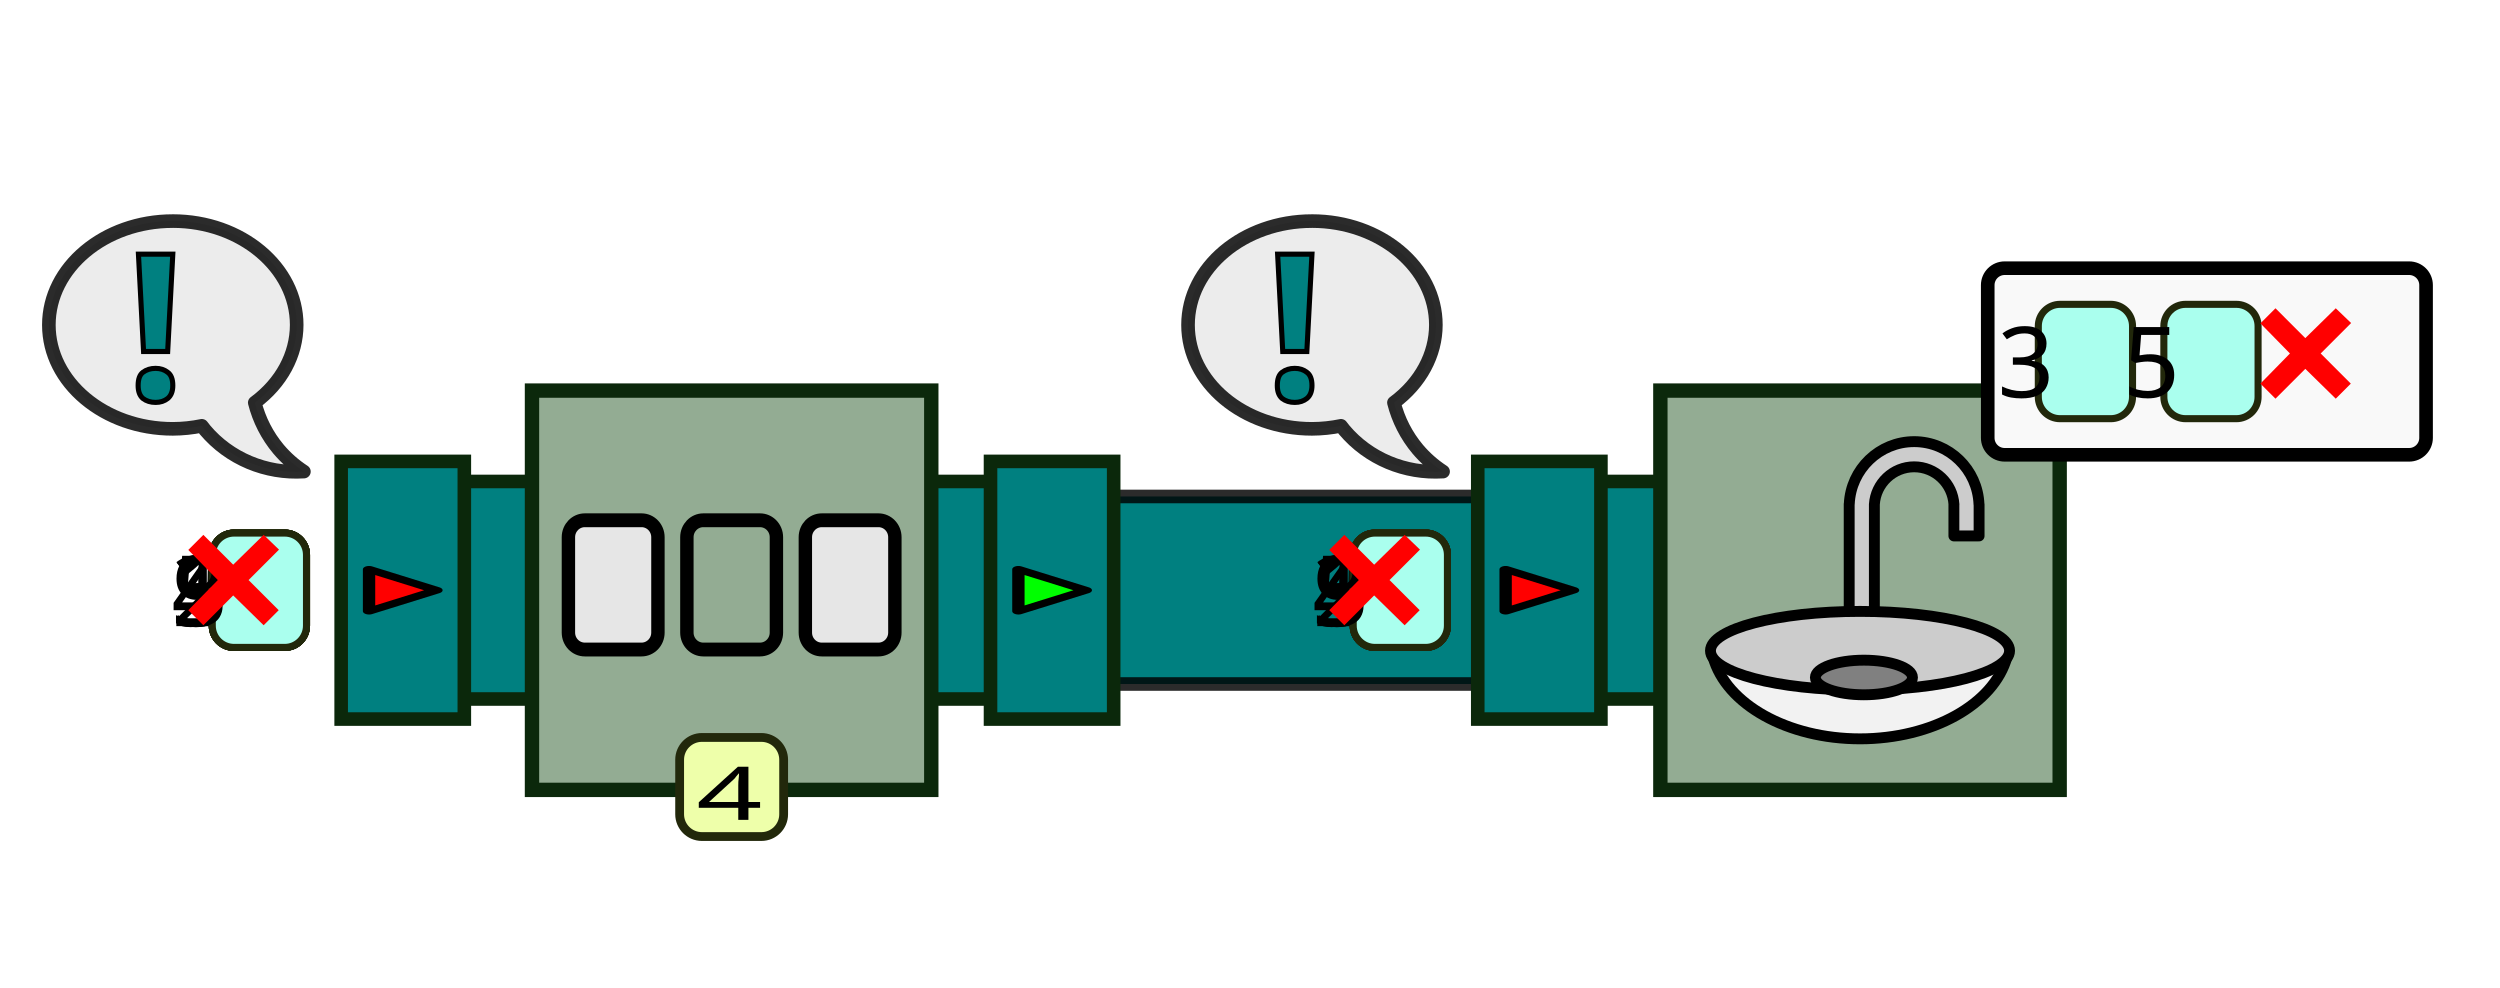
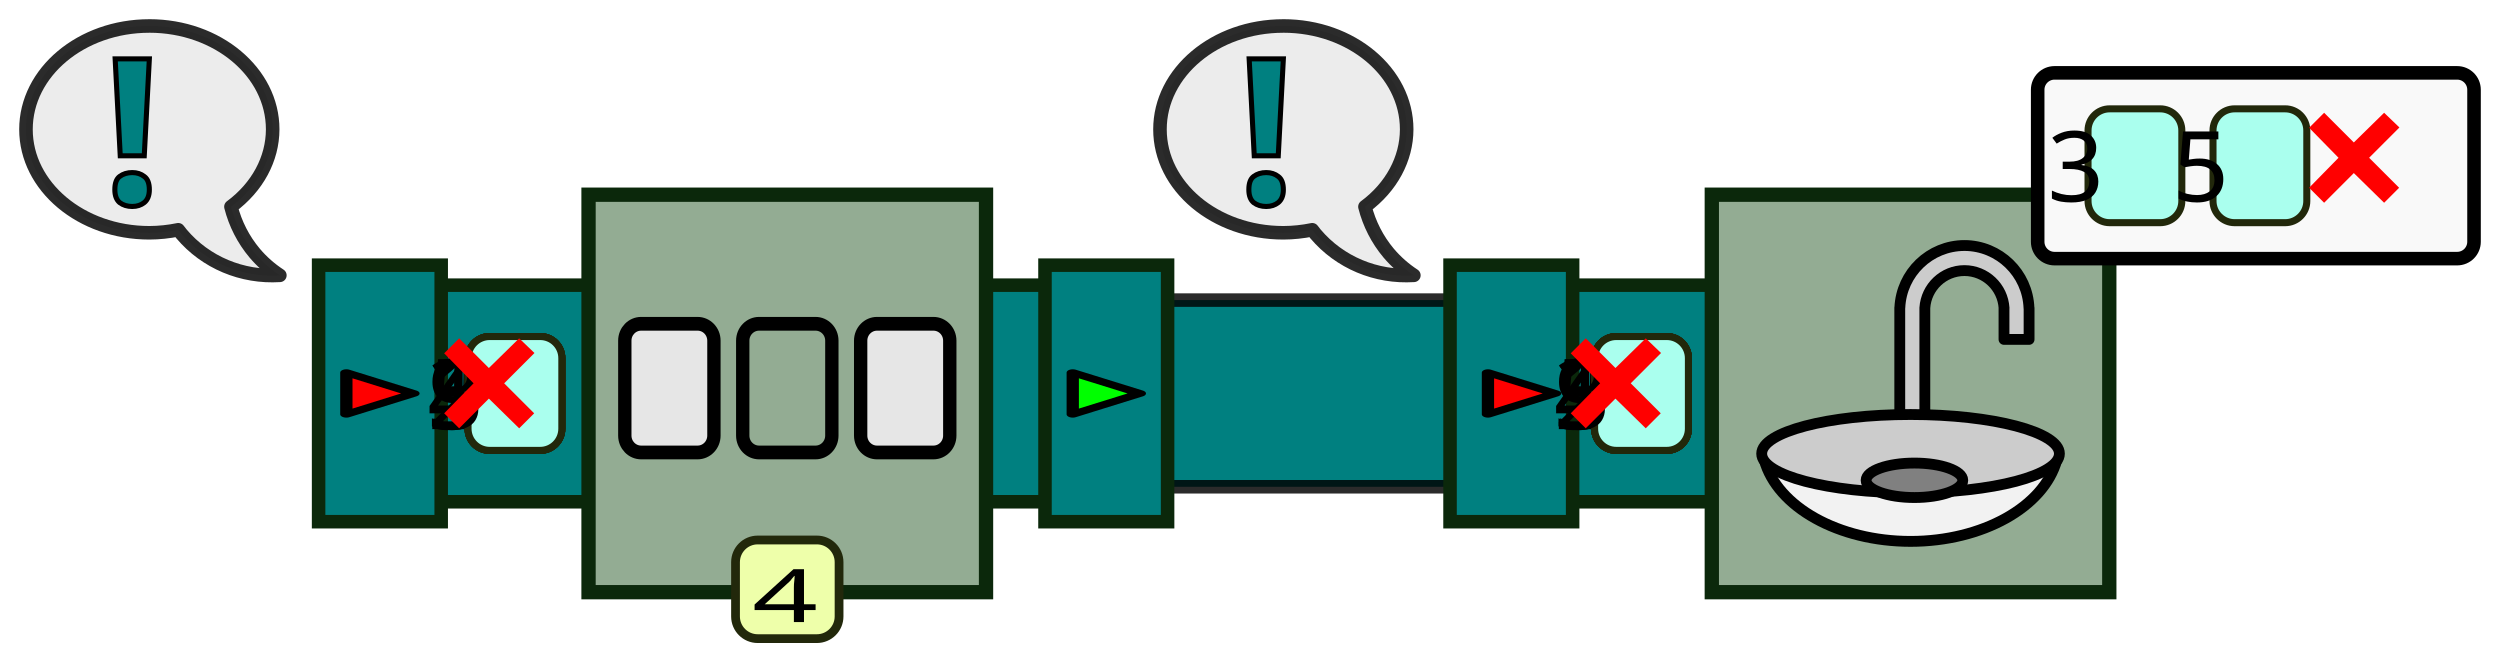
- <svg xmlns="http://www.w3.org/2000/svg" width="129.626mm" height="51.182mm" viewBox="0 0 129.626 51.182" version="1.1" id="svg1133">
+ <svg xmlns="http://www.w3.org/2000/svg" width="130.217mm" height="34.492mm" viewBox="0 0 130.217 34.492" version="1.1" id="svg1133">
  <defs id="defs1127" />
-   <g id="layer2" transform="translate(-4.463446,-5.111204)">
+   <g id="layer2" transform="translate(-1.391818,-15.22185)">
    <text xml:space="preserve" style="font-style:normal;font-weight:normal;font-size:3.693px;line-height:1.25;font-family:sans-serif;letter-spacing:0px;word-spacing:0px;fill:#000000;fill-opacity:1;stroke:none;stroke-width:0.265" x="162.525" y="8.779" id="text7358">
      <tspan x="162.525" y="8.779" style="stroke-width:0.265" id="tspan7851">BG</tspan>
      <tspan x="162.525" y="13.396" style="stroke-width:0.265" id="tspan4185">+Push0,V03</tspan>
      <tspan x="162.525" y="18.012" style="stroke-width:0.265" id="tspan4193">BG,Push0,Push1,V13</tspan>
      <tspan x="162.525" y="22.629" style="stroke-width:0.265" id="tspan4187">BG,Q0</tspan>
      <tspan x="162.525" y="27.245" style="stroke-width:0.265" id="tspan4189">+Push0,V01</tspan>
      <tspan x="162.525" y="31.862" style="stroke-width:0.265" id="tspan4191">BG,Q0</tspan>
      <tspan x="162.525" y="36.478" style="stroke-width:0.265" id="tspan4203">+Push0,V04</tspan>
      <tspan x="162.525" y="41.095" style="stroke-width:0.265" id="tspan4209">BG,Q0</tspan>
      <tspan x="162.525" y="45.712" style="stroke-width:0.265" id="tspan4211">+Push0,V01</tspan>
      <tspan x="162.525" y="50.328" style="stroke-width:0.265" id="tspan4213">BG,Q0</tspan>
      <tspan x="162.525" y="54.945" style="stroke-width:0.265" id="tspan4215">+Push0,V05</tspan>
      <tspan x="162.525" y="59.561" style="stroke-width:0.265" id="tspan4217">BG,Q0,Push0,Push1,V15</tspan>
      <tspan x="162.525" y="64.178" style="stroke-width:0.265" id="tspan4240">BG,Q0,Q1</tspan>
      <tspan x="162.525" y="68.794" style="stroke-width:0.265" id="tspan4242">+Push0,V09</tspan>
      <tspan x="162.525" y="73.411" style="stroke-width:0.265" id="tspan4246">BG,Q0,Q1</tspan>
      <tspan x="162.525" y="78.027" style="stroke-width:0.265" id="tspan4244">+Push0,V02</tspan>
      <tspan x="162.525" y="82.644" style="stroke-width:0.265" id="tspan4252">BG,Q0,Q1</tspan>
      <tspan x="162.525" y="87.26" style="stroke-width:0.265" id="tspan4258">+Push0,V0X</tspan>
      <tspan x="162.525" y="91.877" style="stroke-width:0.265" id="tspan4262">BG,Q0,Q1,Push0,Push1,V1X</tspan>
      <tspan x="162.525" y="96.494" style="stroke-width:0.265" id="tspan4268">BG,Q0,Q1,Q2</tspan>
    </text>
  </g>
-   <g id="layer1" transform="translate(-4.463446,-111.6112)" style="display:inline">
+   <g id="layer1" transform="translate(-1.391818,-121.7218)" style="display:inline">
    <rect style="opacity:1;fill:#008080;fill-opacity:1;stroke:#000000;stroke-width:0.706;stroke-linejoin:round;stroke-miterlimit:4;stroke-dasharray:none;stroke-dashoffset:0;stroke-opacity:0.832" id="rect7299" width="43.646" height="9.724" x="58.176" y="137.353" rx="1.795" ry="0.815" />
-     <g id="g17450" transform="matrix(0.2822222,0,0,0.2822222,67.24653,-57.41387)" style="display:inline;fill:#008080;fill-opacity:1">
-       <rect style="color:#000000;display:inline;overflow:visible;visibility:visible;fill:#008080;fill-opacity:1;fill-rule:nonzero;stroke:#0b280b;stroke-width:2.496;stroke-miterlimit:4;stroke-dasharray:none;stroke-dashoffset:0;marker:none;enable-background:accumulate" id="rect17452" width="39.971" height="77.252" x="687.362" y="-140.576" transform="rotate(90)" />
-       <rect y="-71.664" x="683.676" height="22.627" width="47.344" id="rect17454" style="color:#000000;display:inline;overflow:visible;visibility:visible;fill:#008080;fill-opacity:1;fill-rule:nonzero;stroke:#0b280b;stroke-width:2.496;stroke-miterlimit:4;stroke-dasharray:none;stroke-dashoffset:0;marker:none;enable-background:accumulate" transform="rotate(90)" />
-     </g>
-     <path style="display:inline;opacity:1;fill:#ff0000;fill-opacity:1;stroke:#000000;stroke-width:7.472;stroke-linecap:round;stroke-linejoin:round;stroke-miterlimit:4;stroke-dasharray:none;stroke-dashoffset:0;stroke-opacity:1" id="path17464" d="m 57.127,378.819 -47.11,0 23.555,-40.799 z" transform="matrix(0,0.04611835,-0.08565179,0,114.9781,140.6673)" />
-     <path style="color:#000000;display:inline;overflow:visible;visibility:visible;fill:#93ac93;fill-opacity:1;fill-rule:nonzero;stroke:#0b280b;stroke-width:0.745;stroke-miterlimit:4;stroke-dasharray:none;stroke-dashoffset:0;marker:none;enable-background:accumulate" d="m 90.554,131.863 v 20.704 h 2.348 16.392 1.964 v -20.704 h -1.964 -16.392 z" id="path17466" />
    <g style="display:inline;fill:#008080;fill-opacity:1" transform="matrix(0.2822222,0,0,0.2822222,8.739854,-57.41387)" id="g1208">
      <rect style="color:#000000;display:inline;overflow:visible;visibility:visible;fill:#008080;fill-opacity:1;fill-rule:nonzero;stroke:#0b280b;stroke-width:2.496;stroke-miterlimit:4;stroke-dasharray:none;stroke-dashoffset:0;marker:none;enable-background:accumulate" id="rect1204" width="39.971" height="77.252" x="687.362" y="97.915" transform="matrix(0,1,1,0,0,0)" />
      <rect y="166.827" x="683.676" height="22.627" width="47.344" id="rect1206" style="color:#000000;display:inline;overflow:visible;visibility:visible;fill:#008080;fill-opacity:1;fill-rule:nonzero;stroke:#0b280b;stroke-width:2.496;stroke-miterlimit:4;stroke-dasharray:none;stroke-dashoffset:0;marker:none;enable-background:accumulate" transform="matrix(0,1,1,0,0,0)" />
    </g>
-     <path style="display:inline;opacity:1;fill:#00ff00;fill-opacity:1;stroke:#000000;stroke-width:7.472;stroke-linecap:round;stroke-linejoin:round;stroke-miterlimit:4;stroke-dasharray:none;stroke-dashoffset:0;stroke-opacity:1" id="path1210" d="m 57.127,378.819 -47.11,0 23.555,-40.799 z" transform="matrix(0,0.04611835,-0.08565179,0,89.71435,140.6673)" />
-     <g style="display:inline;fill:#008080;fill-opacity:1" transform="matrix(0.2822222,0,0,0.2822222,8.313602,-57.41387)" id="g3133">
+     <g style="display:inline;fill:#008080;fill-opacity:1" transform="matrix(0.2822222,0,0,0.2822222,4.147279,-57.41387)" id="g3133">
      <rect transform="rotate(90)" y="-140.576" x="687.362" height="77.252" width="39.971" id="rect3129" style="color:#000000;display:inline;overflow:visible;visibility:visible;fill:#008080;fill-opacity:1;fill-rule:nonzero;stroke:#0b280b;stroke-width:2.496;stroke-miterlimit:4;stroke-dasharray:none;stroke-dashoffset:0;marker:none;enable-background:accumulate" />
      <rect transform="rotate(90)" style="color:#000000;display:inline;overflow:visible;visibility:visible;fill:#008080;fill-opacity:1;fill-rule:nonzero;stroke:#0b280b;stroke-width:2.496;stroke-miterlimit:4;stroke-dasharray:none;stroke-dashoffset:0;marker:none;enable-background:accumulate" id="rect3131" width="47.344" height="22.627" x="683.676" y="-71.664" />
    </g>
    <path id="path1214" d="m 32.047,131.863 v 20.704 h 2.348 16.392 1.964 v -20.704 h -1.964 -16.392 z" style="color:#000000;display:inline;overflow:visible;visibility:visible;fill:#93ac93;fill-opacity:1;fill-rule:nonzero;stroke:#0b280b;stroke-width:0.745;stroke-miterlimit:4;stroke-dasharray:none;stroke-dashoffset:0;marker:none;enable-background:accumulate" />
+     <g id="g17450" transform="matrix(0.2822222,0,0,0.2822222,63.08021,-57.41387)" style="display:inline;fill:#008080;fill-opacity:1">
+       <rect style="color:#000000;display:inline;overflow:visible;visibility:visible;fill:#008080;fill-opacity:1;fill-rule:nonzero;stroke:#0b280b;stroke-width:2.496;stroke-miterlimit:4;stroke-dasharray:none;stroke-dashoffset:0;marker:none;enable-background:accumulate" id="rect17452" width="39.971" height="77.252" x="687.362" y="-140.576" transform="rotate(90)" />
+       <rect y="-71.664" x="683.676" height="22.627" width="47.344" id="rect17454" style="color:#000000;display:inline;overflow:visible;visibility:visible;fill:#008080;fill-opacity:1;fill-rule:nonzero;stroke:#0b280b;stroke-width:2.496;stroke-miterlimit:4;stroke-dasharray:none;stroke-dashoffset:0;marker:none;enable-background:accumulate" transform="rotate(90)" />
+     </g>
+     <path style="display:inline;opacity:1;fill:#ff0000;fill-opacity:1;stroke:#000000;stroke-width:7.472;stroke-linecap:round;stroke-linejoin:round;stroke-miterlimit:4;stroke-dasharray:none;stroke-dashoffset:0;stroke-opacity:1" id="path17464" d="m 57.127,378.819 -47.11,0 23.555,-40.799 z" transform="matrix(0,0.04611835,-0.08565179,0,111.3409,140.6673)" />
+     <path transform="matrix(0,0.04611835,-0.08565179,0,51.8788,140.6673)" d="m 57.127,378.819 -47.11,0 23.555,-40.799 z" id="path3135" style="display:inline;opacity:1;fill:#ff0000;fill-opacity:1;stroke:#000000;stroke-width:7.472;stroke-linecap:round;stroke-linejoin:round;stroke-miterlimit:4;stroke-dasharray:none;stroke-dashoffset:0;stroke-opacity:1" />
+     <path style="color:#000000;display:inline;overflow:visible;visibility:visible;fill:#93ac93;fill-opacity:1;fill-rule:nonzero;stroke:#0b280b;stroke-width:0.745;stroke-miterlimit:4;stroke-dasharray:none;stroke-dashoffset:0;marker:none;enable-background:accumulate" d="m 90.554,131.863 v 20.704 h 2.348 16.392 1.964 v -20.704 h -1.964 -16.392 z" id="path17466" />
+     <path style="display:inline;opacity:1;fill:#00ff00;fill-opacity:1;stroke:#000000;stroke-width:7.472;stroke-linecap:round;stroke-linejoin:round;stroke-miterlimit:4;stroke-dasharray:none;stroke-dashoffset:0;stroke-opacity:1" id="path1210" d="m 57.127,378.819 -47.11,0 23.555,-40.799 z" transform="matrix(0,0.04611835,-0.08565179,0,89.71435,140.6673)" />
    <rect y="149.848" x="39.703" height="5.138" width="5.393" id="rect17478" style="fill:#eeffaa;fill-opacity:1;stroke:#22280b;stroke-width:0.457;stroke-miterlimit:4;stroke-dasharray:none;stroke-dashoffset:0;stroke-opacity:1" ry="1.155" />
    <text xml:space="preserve" style="font-style:normal;font-weight:normal;font-size:2.745px;line-height:0%;font-family:sans-serif;letter-spacing:0px;word-spacing:0px;fill:#000000;fill-opacity:1;stroke:none;stroke-width:0.229" x="32.522" y="192.295" id="text17480" transform="scale(1.247684,0.8014852)">
      <tspan style="font-style:normal;font-variant:normal;font-weight:normal;font-stretch:normal;font-size:4.793px;line-height:1.25;font-family:sans-serif;-inkscape-font-specification:sans-serif;stroke-width:0.229" id="tspan17482" x="32.522" y="192.295">4</tspan>
    </text>
    <g transform="matrix(0.1612761,0,0,0.1607164,-106.1339,-86.56122)" style="display:inline;stroke-width:2.5;stroke-miterlimit:4;stroke-dasharray:none" id="g27393">
      <g style="stroke-width:1.83;stroke-miterlimit:4;stroke-dasharray:none" transform="matrix(1.343101,0,0,1.390092,-163.7584,761.157)" id="g27395">
        <rect style="opacity:1;fill:#e6e6e6;fill-opacity:1;stroke:#000000;stroke-width:3.207;stroke-linecap:round;stroke-linejoin:round;stroke-miterlimit:4;stroke-dasharray:none;stroke-dashoffset:0;stroke-opacity:1" id="rect27397" width="21.429" height="30" x="768.571" y="460.219" ry="3.929" />
        <rect ry="3.929" y="460.219" x="796.929" height="30" width="21.429" id="rect27399" style="opacity:1;fill:none;fill-opacity:1;stroke:#000000;stroke-width:3.207;stroke-linecap:round;stroke-linejoin:round;stroke-miterlimit:4;stroke-dasharray:none;stroke-dashoffset:0;stroke-opacity:1" />
        <rect style="opacity:1;fill:#e6e6e6;fill-opacity:1;stroke:#000000;stroke-width:3.207;stroke-linecap:round;stroke-linejoin:round;stroke-miterlimit:4;stroke-dasharray:none;stroke-dashoffset:0;stroke-opacity:1" id="rect27401" width="21.429" height="30" x="825.286" y="460.219" ry="3.929" />
      </g>
    </g>
-     <path transform="matrix(0,0.04611835,-0.08565179,0,56.04513,140.6673)" d="m 57.127,378.819 -47.11,0 23.555,-40.799 z" id="path3135" style="display:inline;opacity:1;fill:#ff0000;fill-opacity:1;stroke:#000000;stroke-width:7.472;stroke-linecap:round;stroke-linejoin:round;stroke-miterlimit:4;stroke-dasharray:none;stroke-dashoffset:0;stroke-opacity:1" />
    <rect style="display:inline;opacity:1;fill:#f9f9f9;fill-opacity:1;stroke:#000000;stroke-width:0.706;stroke-linecap:round;stroke-linejoin:round;stroke-miterlimit:4;stroke-dasharray:none;stroke-dashoffset:0;stroke-opacity:1" id="rect5412" width="22.728" height="9.676" x="107.528" y="125.517" ry="0.878" />
    <g style="display:inline" id="g22851" transform="matrix(0.3584663,0,0,0.3584876,8.944209,170.4661)">
      <path id="path22809" d="m 235.284,-69.146 a 21.63,14.453 0 0 0 21.262,11.835 21.63,14.453 0 0 0 21.256,-11.835 z" style="opacity:1;fill:#f2f2f2;fill-opacity:1;stroke:#000000;stroke-width:1.575;stroke-linecap:round;stroke-linejoin:round;stroke-miterlimit:4;stroke-dasharray:none;stroke-dashoffset:0;stroke-opacity:1" />
      <path id="path22840" d="m 264.371,-100.299 a 9.399,9.446 0 0 0 -9.383,9.029 h -0.012 v 0.303 16.756 h 3.643 v -17.016 a 5.776,5.804 0 0 1 5.752,-5.43 5.776,5.804 0 0 1 5.76,5.455 h -0.01 v 4.543 h 3.645 v -4.309 -0.234 h -0.014 a 9.399,9.446 0 0 0 -9.381,-9.098 z" style="opacity:1;fill:#cccccc;fill-opacity:1;stroke:#000000;stroke-width:1.575;stroke-linecap:round;stroke-linejoin:round;stroke-miterlimit:4;stroke-dasharray:none;stroke-dashoffset:0;stroke-opacity:1" />
      <ellipse style="opacity:1;fill:#cccccc;fill-opacity:1;stroke:#000000;stroke-width:1.575;stroke-linecap:round;stroke-linejoin:round;stroke-miterlimit:4;stroke-dasharray:none;stroke-dashoffset:0;stroke-opacity:1" id="ellipse22811" cx="256.543" cy="-70.056" rx="21.63" ry="5.69" />
      <ellipse ry="2.504" rx="7.021" cy="-66.187" cx="257.109" id="ellipse22846" style="opacity:1;fill:#808080;fill-opacity:1;stroke:#000000;stroke-width:1.575;stroke-linecap:round;stroke-linejoin:round;stroke-miterlimit:4;stroke-dasharray:none;stroke-dashoffset:0;stroke-opacity:1" />
    </g>
  </g>
-   <g id="layer5">
+   <g id="layer5" transform="translate(3.071627,-10.11065)">
    <g id="g6012" transform="matrix(0.2822222,0,0,0.2822222,15.30387,-349.4674)">
      <rect ry="3.993" style="fill:#aaffee;fill-opacity:1;stroke:#22280b;stroke-width:1.3;stroke-miterlimit:4;stroke-dasharray:none;stroke-dashoffset:0;stroke-opacity:1" id="rect6003" width="17.311" height="21.011" x="320.256" y="1294.182" />
      <text id="text6005" y="1316.371" x="327.68" style="font-style:normal;font-weight:normal;line-height:0%;font-family:sans-serif;letter-spacing:0px;word-spacing:0px;fill:#000000;fill-opacity:1;stroke:none;stroke-width:0.709;stroke-miterlimit:4;stroke-dasharray:none" xml:space="preserve" transform="scale(1.003881,0.9961336)">
        <tspan y="1316.371" x="327.68" id="tspan6007" style="font-style:normal;font-size:18.163px;line-height:1.25;font-family:sans-serif;text-align:center;text-anchor:middle;stroke-width:0.709;stroke-miterlimit:4;stroke-dasharray:none">3</tspan>
      </text>
    </g>
  </g>
-   <g id="layer6">
+   <g id="layer6" transform="translate(3.071627,-10.11065)">
    <g transform="matrix(0.2822222,0,0,0.2822222,21.81338,-349.4674)" id="g6017">
      <rect y="1294.182" x="320.256" height="21.011" width="17.311" id="rect6019" style="fill:#aaffee;fill-opacity:1;stroke:#22280b;stroke-width:1.3;stroke-miterlimit:4;stroke-dasharray:none;stroke-dashoffset:0;stroke-opacity:1" ry="3.993" />
      <text transform="scale(1.003881,0.9961336)" xml:space="preserve" style="font-style:normal;font-weight:normal;line-height:0%;font-family:sans-serif;letter-spacing:0px;word-spacing:0px;fill:#000000;fill-opacity:1;stroke:none;stroke-width:0.709;stroke-miterlimit:4;stroke-dasharray:none" x="327.68" y="1316.371" id="text6021">
        <tspan style="font-style:normal;font-size:18.163px;line-height:1.25;font-family:sans-serif;text-align:center;text-anchor:middle;stroke-width:0.709;stroke-miterlimit:4;stroke-dasharray:none" id="tspan6023" x="327.68" y="1316.371">5</tspan>
      </text>
    </g>
  </g>
-   <g id="layer10" style="display:inline">
+   <g id="layer10" style="display:inline" transform="translate(3.071627,-10.11065)">
    <text xml:space="preserve" style="font-style:normal;font-weight:normal;font-size:10.583px;line-height:1.25;font-family:sans-serif;letter-spacing:0px;word-spacing:0px;display:inline;fill:#ff0000;fill-opacity:1;stroke:none;stroke-width:0.265" x="116.533" y="22.062" id="text7894-0-3">
      <tspan id="tspan7892-2-5" x="116.533" y="22.062" style="font-weight:bold;fill:#ff0000;stroke-width:0.265">×</tspan>
    </text>
  </g>
-   <g id="layer3" transform="translate(-4.463446,-5.111204)">
-     <g id="g3157-3" transform="translate(-75.37001)">
+   <g id="layer3" transform="translate(-1.391818,-15.22185)">
+     <g id="g3157-3" transform="translate(-79.62224)">
      <path id="path7341-6-6" d="m 88.792,16.575 a 6.426,5.386 0 0 0 -6.425,5.386 6.426,5.386 0 0 0 6.425,5.386 6.426,5.386 0 0 0 1.507,-0.157 6.237,6.426 49.841 0 0 0.173,0.221 6.237,6.426 49.841 0 0 5.119,2.152 6.237,6.426 49.841 0 1 -1.314,-1.16 6.237,6.426 49.841 0 1 -1.234,-2.414 6.426,5.386 0 0 0 2.174,-4.029 6.426,5.386 0 0 0 -6.426,-5.386 z" style="opacity:1;fill:#ececec;fill-opacity:1;stroke:#000000;stroke-width:0.706;stroke-linejoin:round;stroke-miterlimit:4;stroke-dasharray:none;stroke-dashoffset:0;stroke-opacity:0.832" />
      <text id="text7337-7-7" y="25.835" x="86.386" style="font-style:normal;font-weight:normal;font-size:10.583px;line-height:1.25;font-family:sans-serif;letter-spacing:0px;word-spacing:0px;fill:#008080;fill-opacity:1;stroke:#000000;stroke-width:0.265" xml:space="preserve">
        <tspan style="font-weight:bold;fill:#008080;stroke:#000000;stroke-width:0.265" y="25.835" x="86.386" id="tspan7335-5-5">!</tspan>
      </text>
    </g>
  </g>
-   <g id="layer4" transform="translate(-4.463446,-5.111204)" style="display:inline">
-     <g id="g3157" transform="translate(-16.30344)">
+   <g id="layer4" transform="translate(-1.391818,-15.22185)" style="display:inline">
+     <g id="g3157" transform="translate(-20.55567)">
      <path id="path7341-6" d="m 88.792,16.575 a 6.426,5.386 0 0 0 -6.425,5.386 6.426,5.386 0 0 0 6.425,5.386 6.426,5.386 0 0 0 1.507,-0.157 6.237,6.426 49.841 0 0 0.173,0.221 6.237,6.426 49.841 0 0 5.119,2.152 6.237,6.426 49.841 0 1 -1.314,-1.16 6.237,6.426 49.841 0 1 -1.234,-2.414 6.426,5.386 0 0 0 2.174,-4.029 6.426,5.386 0 0 0 -6.426,-5.386 z" style="opacity:1;fill:#ececec;fill-opacity:1;stroke:#000000;stroke-width:0.706;stroke-linejoin:round;stroke-miterlimit:4;stroke-dasharray:none;stroke-dashoffset:0;stroke-opacity:0.832" />
      <text id="text7337-7" y="25.835" x="86.386" style="font-style:normal;font-weight:normal;font-size:10.583px;line-height:1.25;font-family:sans-serif;letter-spacing:0px;word-spacing:0px;fill:#008080;fill-opacity:1;stroke:#000000;stroke-width:0.265" xml:space="preserve">
        <tspan style="font-weight:bold;fill:#008080;stroke:#000000;stroke-width:0.265" y="25.835" x="86.386" id="tspan7335-5">!</tspan>
      </text>
    </g>
  </g>
-   <g style="display:inline" id="g7596" transform="translate(-4.463446,-5.111204)">
-     <g transform="matrix(0.2822222,0,0,0.2822222,-74.91368,-332.4962)" id="g7594">
+   <g style="display:inline" id="g7596" transform="translate(-1.391818,-15.22185)">
+     <g transform="matrix(0.2822222,0,0,0.2822222,-64.61312,-332.4962)" id="g7594">
      <rect y="1294.182" x="320.256" height="21.011" width="17.311" id="rect7588" style="fill:#aaffee;fill-opacity:1;stroke:#22280b;stroke-width:1.3;stroke-miterlimit:4;stroke-dasharray:none;stroke-dashoffset:0;stroke-opacity:1" ry="3.993" />
      <text transform="scale(1.003881,0.9961336)" xml:space="preserve" style="font-style:normal;font-weight:normal;line-height:0%;font-family:sans-serif;letter-spacing:0px;word-spacing:0px;fill:#000000;fill-opacity:1;stroke:none;stroke-width:0.709;stroke-miterlimit:4;stroke-dasharray:none" x="327.68" y="1316.371" id="text7592">
        <tspan style="font-style:normal;font-size:18.163px;line-height:1.25;font-family:sans-serif;text-align:center;text-anchor:middle;stroke-width:0.709;stroke-miterlimit:4;stroke-dasharray:none" id="tspan7590" x="327.68" y="1316.371">2</tspan>
      </text>
    </g>
  </g>
-   <g id="g7586" style="display:inline" transform="translate(-4.463446,-5.111204)">
-     <g id="g7584" transform="matrix(0.2822222,0,0,0.2822222,-74.91368,-332.4962)">
+   <g id="g7586" style="display:inline" transform="translate(-1.391818,-15.22185)">
+     <g id="g7584" transform="matrix(0.2822222,0,0,0.2822222,-64.61312,-332.4962)">
      <rect ry="3.993" style="fill:#aaffee;fill-opacity:1;stroke:#22280b;stroke-width:1.3;stroke-miterlimit:4;stroke-dasharray:none;stroke-dashoffset:0;stroke-opacity:1" id="rect7578" width="17.311" height="21.011" x="320.256" y="1294.182" />
      <text id="text7582" y="1316.371" x="327.68" style="font-style:normal;font-weight:normal;line-height:0%;font-family:sans-serif;letter-spacing:0px;word-spacing:0px;fill:#000000;fill-opacity:1;stroke:none;stroke-width:0.709;stroke-miterlimit:4;stroke-dasharray:none" xml:space="preserve" transform="scale(1.003881,0.9961336)">
        <tspan y="1316.371" x="327.68" id="tspan7580" style="font-style:normal;font-size:18.163px;line-height:1.25;font-family:sans-serif;text-align:center;text-anchor:middle;stroke-width:0.709;stroke-miterlimit:4;stroke-dasharray:none">9</tspan>
      </text>
    </g>
  </g>
-   <g style="display:inline" id="g7576" transform="translate(-4.463446,-5.111204)">
-     <g transform="matrix(0.2822222,0,0,0.2822222,-74.91368,-332.4962)" id="g7574">
+   <g style="display:inline" id="g7576" transform="translate(-1.391818,-15.22185)">
+     <g transform="matrix(0.2822222,0,0,0.2822222,-64.61312,-332.4962)" id="g7574">
      <rect y="1294.182" x="320.256" height="21.011" width="17.311" id="rect7568" style="fill:#aaffee;fill-opacity:1;stroke:#22280b;stroke-width:1.3;stroke-miterlimit:4;stroke-dasharray:none;stroke-dashoffset:0;stroke-opacity:1" ry="3.993" />
      <text transform="scale(1.003881,0.9961336)" xml:space="preserve" style="font-style:normal;font-weight:normal;line-height:0%;font-family:sans-serif;letter-spacing:0px;word-spacing:0px;fill:#000000;fill-opacity:1;stroke:none;stroke-width:0.709;stroke-miterlimit:4;stroke-dasharray:none" x="327.68" y="1316.371" id="text7572">
        <tspan style="font-style:normal;font-size:18.163px;line-height:1.25;font-family:sans-serif;text-align:center;text-anchor:middle;stroke-width:0.709;stroke-miterlimit:4;stroke-dasharray:none" id="tspan7570" x="327.68" y="1316.371">5</tspan>
      </text>
    </g>
  </g>
-   <g id="g7566" style="display:inline" transform="translate(-4.463446,-5.111204)">
-     <g id="g7564" transform="matrix(0.2822222,0,0,0.2822222,-74.91368,-332.4962)">
+   <g id="g7566" style="display:inline" transform="translate(-1.391818,-15.22185)">
+     <g id="g7564" transform="matrix(0.2822222,0,0,0.2822222,-64.61312,-332.4962)">
      <rect ry="3.993" style="fill:#aaffee;fill-opacity:1;stroke:#22280b;stroke-width:1.3;stroke-miterlimit:4;stroke-dasharray:none;stroke-dashoffset:0;stroke-opacity:1" id="rect7558" width="17.311" height="21.011" x="320.256" y="1294.182" />
      <text id="text7562" y="1316.371" x="327.68" style="font-style:normal;font-weight:normal;line-height:0%;font-family:sans-serif;letter-spacing:0px;word-spacing:0px;fill:#000000;fill-opacity:1;stroke:none;stroke-width:0.709;stroke-miterlimit:4;stroke-dasharray:none" xml:space="preserve" transform="scale(1.003881,0.9961336)">
        <tspan y="1316.371" x="327.68" id="tspan7560" style="font-style:normal;font-size:18.163px;line-height:1.25;font-family:sans-serif;text-align:center;text-anchor:middle;stroke-width:0.709;stroke-miterlimit:4;stroke-dasharray:none">4</tspan>
      </text>
    </g>
  </g>
-   <g id="g7556" style="display:inline" transform="translate(-4.463446,-5.111204)">
-     <g transform="matrix(0.2822222,0,0,0.2822222,-74.91368,-332.4962)" id="g7554">
+   <g id="g7556" style="display:inline" transform="translate(-1.391818,-15.22185)">
+     <g transform="matrix(0.2822222,0,0,0.2822222,-64.61312,-332.4962)" id="g7554">
      <rect y="1294.182" x="320.256" height="21.011" width="17.311" id="rect7548" style="fill:#aaffee;fill-opacity:1;stroke:#22280b;stroke-width:1.3;stroke-miterlimit:4;stroke-dasharray:none;stroke-dashoffset:0;stroke-opacity:1" ry="3.993" />
      <text transform="scale(1.003881,0.9961336)" xml:space="preserve" style="font-style:normal;font-weight:normal;line-height:0%;font-family:sans-serif;letter-spacing:0px;word-spacing:0px;fill:#000000;fill-opacity:1;stroke:none;stroke-width:0.709;stroke-miterlimit:4;stroke-dasharray:none" x="327.68" y="1316.371" id="text7552">
        <tspan style="font-style:normal;font-size:18.163px;line-height:1.25;font-family:sans-serif;text-align:center;text-anchor:middle;stroke-width:0.709;stroke-miterlimit:4;stroke-dasharray:none" id="tspan7550" x="327.68" y="1316.371">1</tspan>
      </text>
    </g>
  </g>
-   <g id="layer14" style="display:inline" transform="translate(-4.463446,-5.111204)">
-     <g id="g6012-6" transform="matrix(0.2822222,0,0,0.2822222,-74.91368,-332.4962)">
+   <g id="layer14" style="display:inline" transform="translate(-1.391818,-15.22185)">
+     <g id="g6012-6" transform="matrix(0.2822222,0,0,0.2822222,-64.61312,-332.4962)">
      <rect ry="3.993" style="fill:#aaffee;fill-opacity:1;stroke:#22280b;stroke-width:1.3;stroke-miterlimit:4;stroke-dasharray:none;stroke-dashoffset:0;stroke-opacity:1" id="rect6003-2" width="17.311" height="21.011" x="320.256" y="1294.182" />
      <text id="text6005-6" y="1316.371" x="327.68" style="font-style:normal;font-weight:normal;line-height:0%;font-family:sans-serif;letter-spacing:0px;word-spacing:0px;fill:#000000;fill-opacity:1;stroke:none;stroke-width:0.709;stroke-miterlimit:4;stroke-dasharray:none" xml:space="preserve" transform="scale(1.003881,0.9961336)">
        <tspan y="1316.371" x="327.68" id="tspan6007-1" style="font-style:normal;font-size:18.163px;line-height:1.25;font-family:sans-serif;text-align:center;text-anchor:middle;stroke-width:0.709;stroke-miterlimit:4;stroke-dasharray:none">3</tspan>
      </text>
    </g>
  </g>
-   <g transform="translate(-4.463446,-5.111204)" id="g7890" style="display:inline">
-     <text xml:space="preserve" style="font-style:normal;font-weight:normal;font-size:10.583px;line-height:1.25;font-family:sans-serif;letter-spacing:0px;word-spacing:0px;fill:#ff0000;fill-opacity:1;stroke:none;stroke-width:0.265" x="13.556" y="38.921" id="text7894">
-       <tspan id="tspan7892" x="13.556" y="38.921" style="font-weight:bold;fill:#ff0000;stroke-width:0.265">×</tspan>
-     </text>
-   </g>
-   <g id="g7700" style="display:inline" transform="translate(-4.463446,-5.111204)">
-     <g id="g7698" transform="matrix(0.2822222,0,0,0.2822222,-15.75579,-332.4962)">
+   <g transform="translate(-1.391818,-15.22185)" id="g7890" style="display:inline">
+     <text xml:space="preserve" style="font-style:normal;font-weight:normal;font-size:10.583px;line-height:1.25;font-family:sans-serif;letter-spacing:0px;word-spacing:0px;fill:#ff0000;fill-opacity:1;stroke:none;stroke-width:0.265" x="23.857" y="38.921" id="text7894">
+       <tspan id="tspan7892" x="23.857" y="38.921" style="font-weight:bold;fill:#ff0000;stroke-width:0.265">×</tspan>
+     </text>
+   </g>
+   <g id="g7700" style="display:inline" transform="translate(-1.391818,-15.22185)">
+     <g id="g7698" transform="matrix(0.2822222,0,0,0.2822222,-5.933635,-332.4962)">
      <rect ry="3.993" style="fill:#aaffee;fill-opacity:1;stroke:#22280b;stroke-width:1.3;stroke-miterlimit:4;stroke-dasharray:none;stroke-dashoffset:0;stroke-opacity:1" id="rect7692" width="17.311" height="21.011" x="320.256" y="1294.182" />
      <text id="text7696" y="1316.371" x="327.68" style="font-style:normal;font-weight:normal;line-height:0%;font-family:sans-serif;letter-spacing:0px;word-spacing:0px;fill:#000000;fill-opacity:1;stroke:none;stroke-width:0.709;stroke-miterlimit:4;stroke-dasharray:none" xml:space="preserve" transform="scale(1.003881,0.9961336)">
        <tspan y="1316.371" x="327.68" id="tspan7694" style="font-style:normal;font-size:18.163px;line-height:1.25;font-family:sans-serif;text-align:center;text-anchor:middle;stroke-width:0.709;stroke-miterlimit:4;stroke-dasharray:none">2</tspan>
      </text>
    </g>
  </g>
-   <g style="display:inline" id="g7690" transform="translate(-4.463446,-5.111204)">
-     <g transform="matrix(0.2822222,0,0,0.2822222,-15.75579,-332.4962)" id="g7688">
+   <g style="display:inline" id="g7690" transform="translate(-1.391818,-15.22185)">
+     <g transform="matrix(0.2822222,0,0,0.2822222,-5.933635,-332.4962)" id="g7688">
      <rect y="1294.182" x="320.256" height="21.011" width="17.311" id="rect7682" style="fill:#aaffee;fill-opacity:1;stroke:#22280b;stroke-width:1.3;stroke-miterlimit:4;stroke-dasharray:none;stroke-dashoffset:0;stroke-opacity:1" ry="3.993" />
      <text transform="scale(1.003881,0.9961336)" xml:space="preserve" style="font-style:normal;font-weight:normal;line-height:0%;font-family:sans-serif;letter-spacing:0px;word-spacing:0px;fill:#000000;fill-opacity:1;stroke:none;stroke-width:0.709;stroke-miterlimit:4;stroke-dasharray:none" x="327.68" y="1316.371" id="text7686">
        <tspan style="font-style:normal;font-size:18.163px;line-height:1.25;font-family:sans-serif;text-align:center;text-anchor:middle;stroke-width:0.709;stroke-miterlimit:4;stroke-dasharray:none" id="tspan7684" x="327.68" y="1316.371">9</tspan>
      </text>
    </g>
  </g>
-   <g id="g7680" style="display:inline" transform="translate(-4.463446,-5.111204)">
-     <g id="g7678" transform="matrix(0.2822222,0,0,0.2822222,-15.75579,-332.4962)">
+   <g id="g7680" style="display:inline" transform="translate(-1.391818,-15.22185)">
+     <g id="g7678" transform="matrix(0.2822222,0,0,0.2822222,-5.933635,-332.4962)">
      <rect ry="3.993" style="fill:#aaffee;fill-opacity:1;stroke:#22280b;stroke-width:1.3;stroke-miterlimit:4;stroke-dasharray:none;stroke-dashoffset:0;stroke-opacity:1" id="rect7672" width="17.311" height="21.011" x="320.256" y="1294.182" />
      <text id="text7676" y="1316.371" x="327.68" style="font-style:normal;font-weight:normal;line-height:0%;font-family:sans-serif;letter-spacing:0px;word-spacing:0px;fill:#000000;fill-opacity:1;stroke:none;stroke-width:0.709;stroke-miterlimit:4;stroke-dasharray:none" xml:space="preserve" transform="scale(1.003881,0.9961336)">
        <tspan y="1316.371" x="327.68" id="tspan7674" style="font-style:normal;font-size:18.163px;line-height:1.25;font-family:sans-serif;text-align:center;text-anchor:middle;stroke-width:0.709;stroke-miterlimit:4;stroke-dasharray:none">5</tspan>
      </text>
    </g>
  </g>
-   <g style="display:inline" id="g7670" transform="translate(-4.463446,-5.111204)">
-     <g transform="matrix(0.2822222,0,0,0.2822222,-15.75579,-332.4962)" id="g7668">
+   <g style="display:inline" id="g7670" transform="translate(-1.391818,-15.22185)">
+     <g transform="matrix(0.2822222,0,0,0.2822222,-5.933635,-332.4962)" id="g7668">
      <rect y="1294.182" x="320.256" height="21.011" width="17.311" id="rect7662" style="fill:#aaffee;fill-opacity:1;stroke:#22280b;stroke-width:1.3;stroke-miterlimit:4;stroke-dasharray:none;stroke-dashoffset:0;stroke-opacity:1" ry="3.993" />
      <text transform="scale(1.003881,0.9961336)" xml:space="preserve" style="font-style:normal;font-weight:normal;line-height:0%;font-family:sans-serif;letter-spacing:0px;word-spacing:0px;fill:#000000;fill-opacity:1;stroke:none;stroke-width:0.709;stroke-miterlimit:4;stroke-dasharray:none" x="327.68" y="1316.371" id="text7666">
        <tspan style="font-style:normal;font-size:18.163px;line-height:1.25;font-family:sans-serif;text-align:center;text-anchor:middle;stroke-width:0.709;stroke-miterlimit:4;stroke-dasharray:none" id="tspan7664" x="327.68" y="1316.371">4</tspan>
      </text>
    </g>
  </g>
-   <g id="g7660" style="display:inline" transform="translate(-4.463446,-5.111204)">
-     <g id="g7658" transform="matrix(0.2822222,0,0,0.2822222,-15.75579,-332.4962)">
+   <g id="g7660" style="display:inline" transform="translate(-1.391818,-15.22185)">
+     <g id="g7658" transform="matrix(0.2822222,0,0,0.2822222,-5.933635,-332.4962)">
      <rect ry="3.993" style="fill:#aaffee;fill-opacity:1;stroke:#22280b;stroke-width:1.3;stroke-miterlimit:4;stroke-dasharray:none;stroke-dashoffset:0;stroke-opacity:1" id="rect7652" width="17.311" height="21.011" x="320.256" y="1294.182" />
      <text id="text7656" y="1316.371" x="327.68" style="font-style:normal;font-weight:normal;line-height:0%;font-family:sans-serif;letter-spacing:0px;word-spacing:0px;fill:#000000;fill-opacity:1;stroke:none;stroke-width:0.709;stroke-miterlimit:4;stroke-dasharray:none" xml:space="preserve" transform="scale(1.003881,0.9961336)">
        <tspan y="1316.371" x="327.68" id="tspan7654" style="font-style:normal;font-size:18.163px;line-height:1.25;font-family:sans-serif;text-align:center;text-anchor:middle;stroke-width:0.709;stroke-miterlimit:4;stroke-dasharray:none">1</tspan>
      </text>
    </g>
  </g>
-   <g id="g7650" style="display:inline" transform="translate(-4.463446,-5.111204)">
-     <g transform="matrix(0.2822222,0,0,0.2822222,-15.75579,-332.4962)" id="g7648">
+   <g id="g7650" style="display:inline" transform="translate(-1.391818,-15.22185)">
+     <g transform="matrix(0.2822222,0,0,0.2822222,-5.933635,-332.4962)" id="g7648">
      <rect y="1294.182" x="320.256" height="21.011" width="17.311" id="rect7642" style="fill:#aaffee;fill-opacity:1;stroke:#22280b;stroke-width:1.3;stroke-miterlimit:4;stroke-dasharray:none;stroke-dashoffset:0;stroke-opacity:1" ry="3.993" />
      <text transform="scale(1.003881,0.9961336)" xml:space="preserve" style="font-style:normal;font-weight:normal;line-height:0%;font-family:sans-serif;letter-spacing:0px;word-spacing:0px;fill:#000000;fill-opacity:1;stroke:none;stroke-width:0.709;stroke-miterlimit:4;stroke-dasharray:none" x="327.68" y="1316.371" id="text7646">
        <tspan style="font-style:normal;font-size:18.163px;line-height:1.25;font-family:sans-serif;text-align:center;text-anchor:middle;stroke-width:0.709;stroke-miterlimit:4;stroke-dasharray:none" id="tspan7644" x="327.68" y="1316.371">3</tspan>
      </text>
    </g>
  </g>
-   <g transform="translate(-4.463446,-5.111204)" style="display:inline" id="g7924">
-     <text xml:space="preserve" style="font-style:normal;font-weight:normal;font-size:10.583px;line-height:1.25;font-family:sans-serif;letter-spacing:0px;word-spacing:0px;display:inline;fill:#ff0000;fill-opacity:1;stroke:none;stroke-width:0.265" x="72.714" y="38.921" id="text7894-0">
-       <tspan id="tspan7892-2" x="72.714" y="38.921" style="font-weight:bold;fill:#ff0000;stroke-width:0.265">×</tspan>
+   <g transform="translate(-1.391818,-15.22185)" style="display:inline" id="g7924">
+     <text xml:space="preserve" style="font-style:normal;font-weight:normal;font-size:10.583px;line-height:1.25;font-family:sans-serif;letter-spacing:0px;word-spacing:0px;display:inline;fill:#ff0000;fill-opacity:1;stroke:none;stroke-width:0.265" x="82.536" y="38.921" id="text7894-0">
+       <tspan id="tspan7892-2" x="82.536" y="38.921" style="font-weight:bold;fill:#ff0000;stroke-width:0.265">×</tspan>
    </text>
  </g>
</svg>
